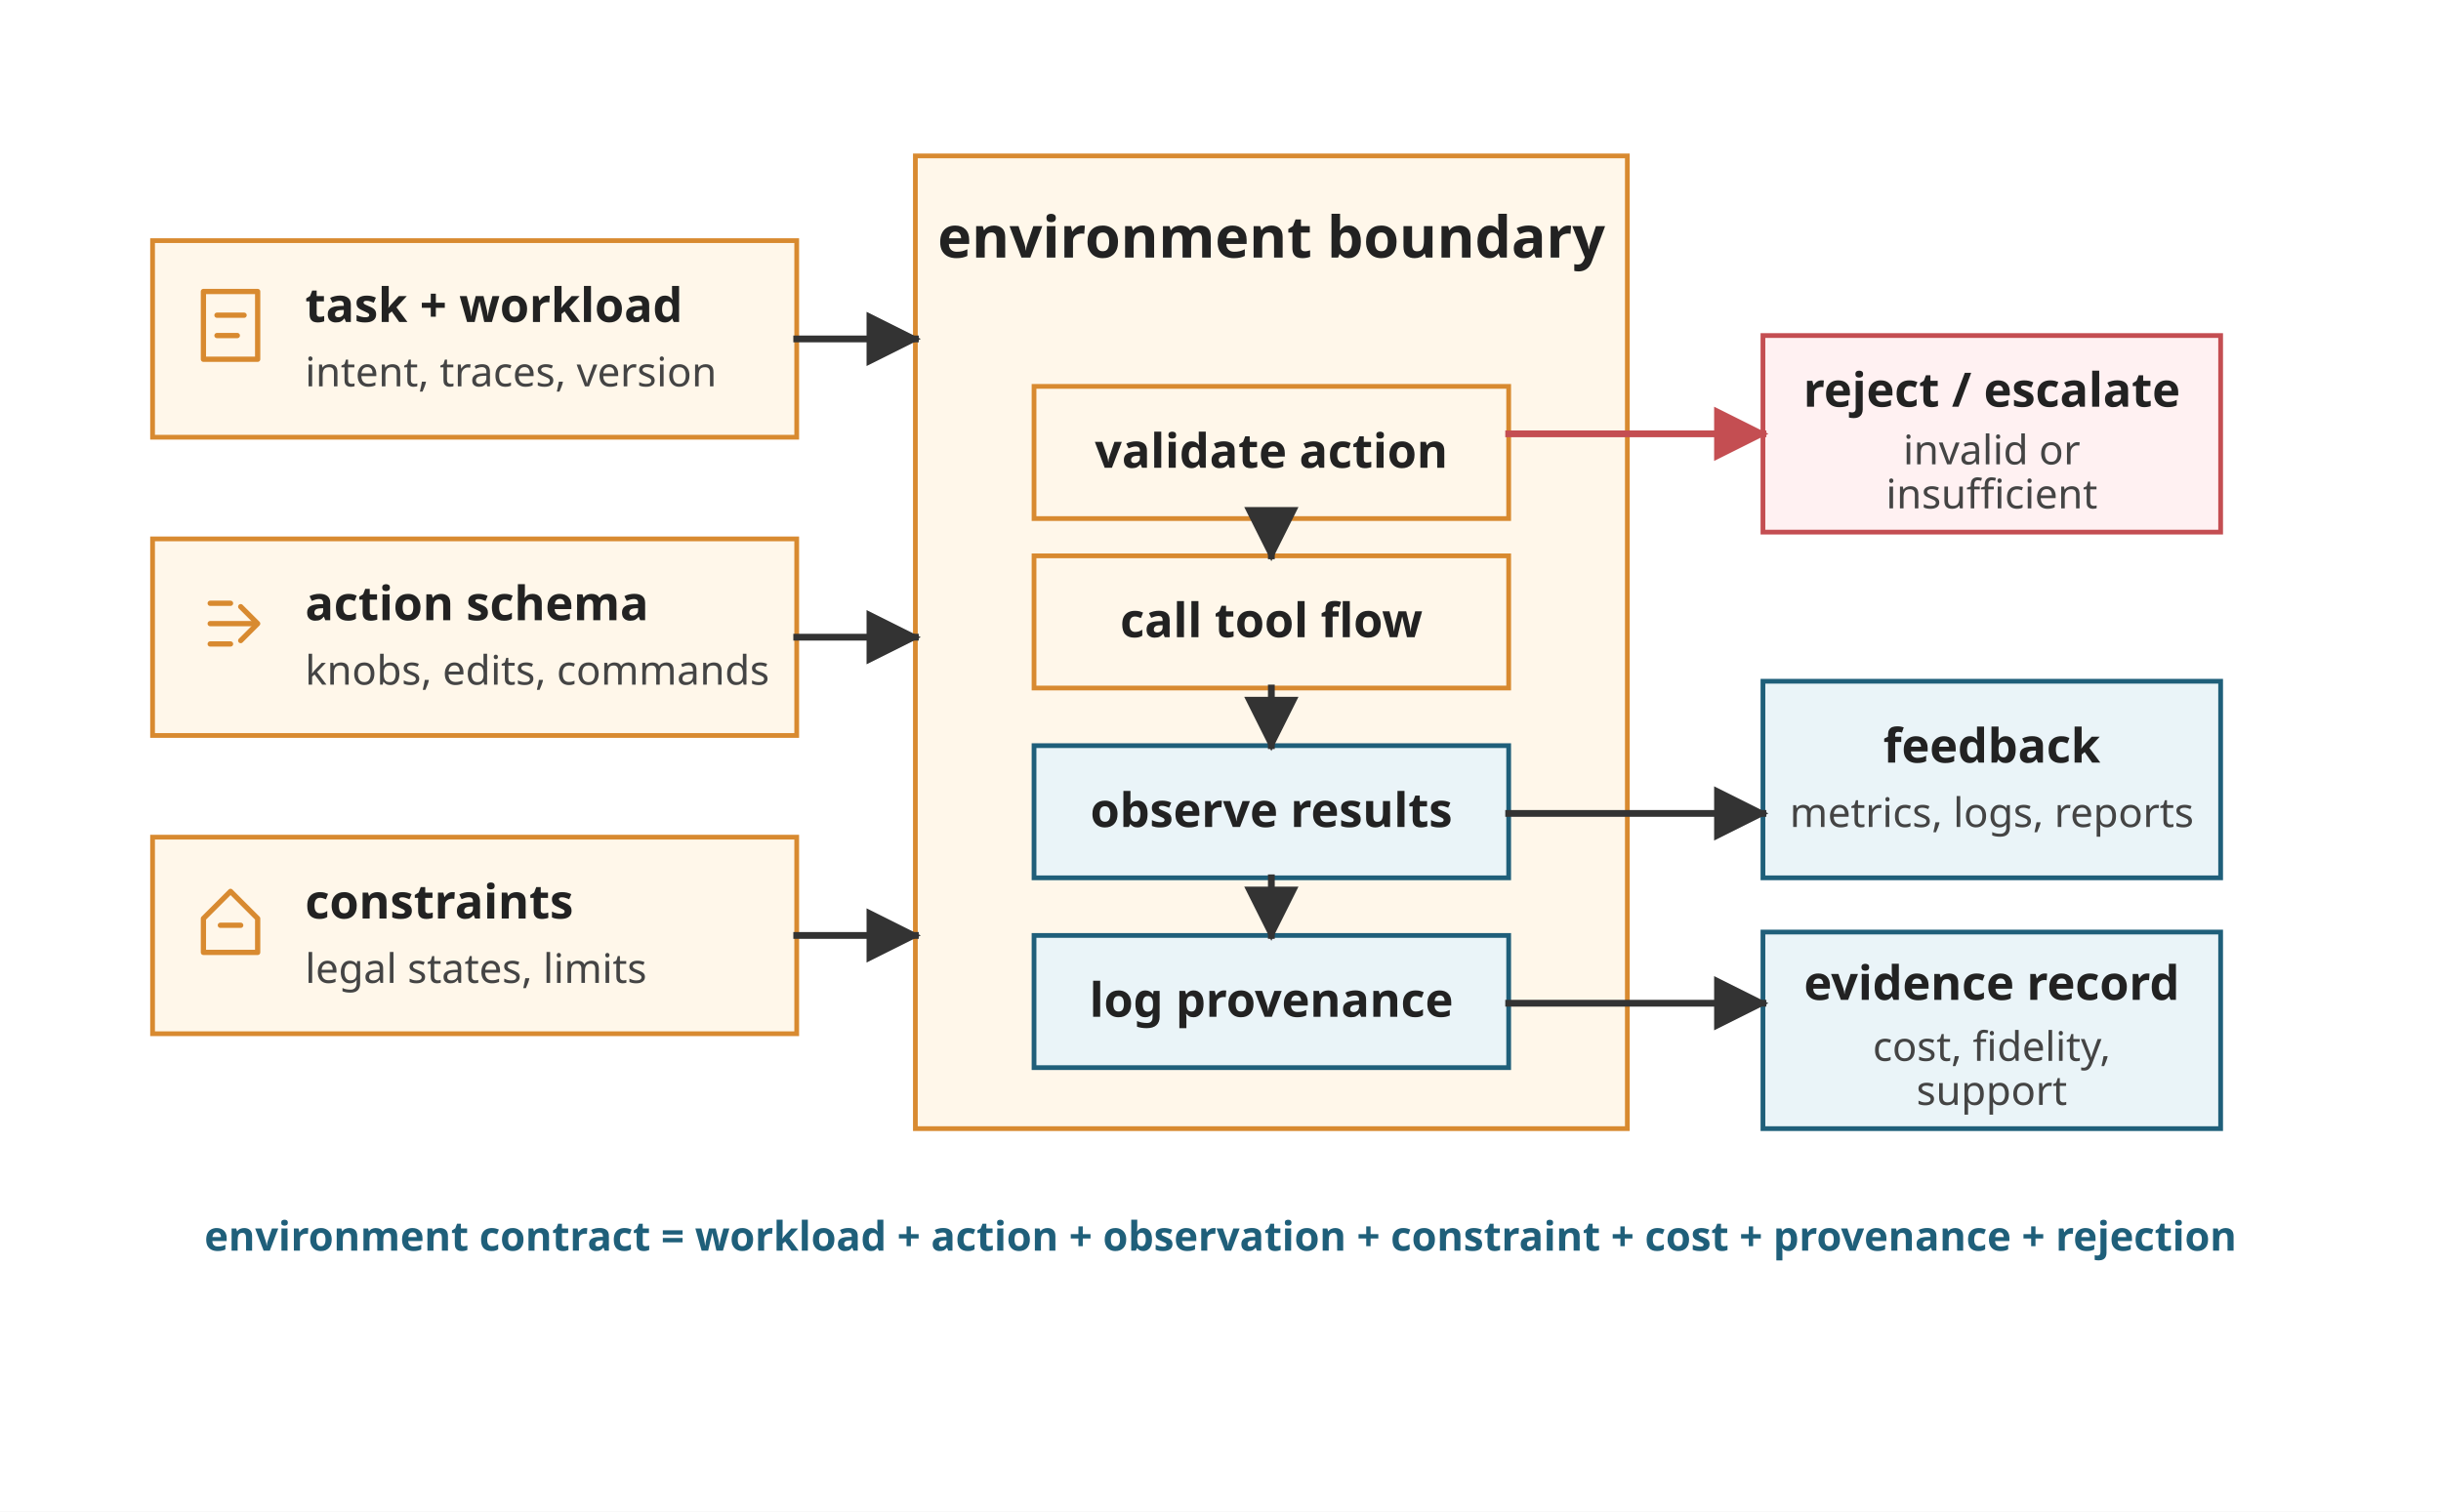
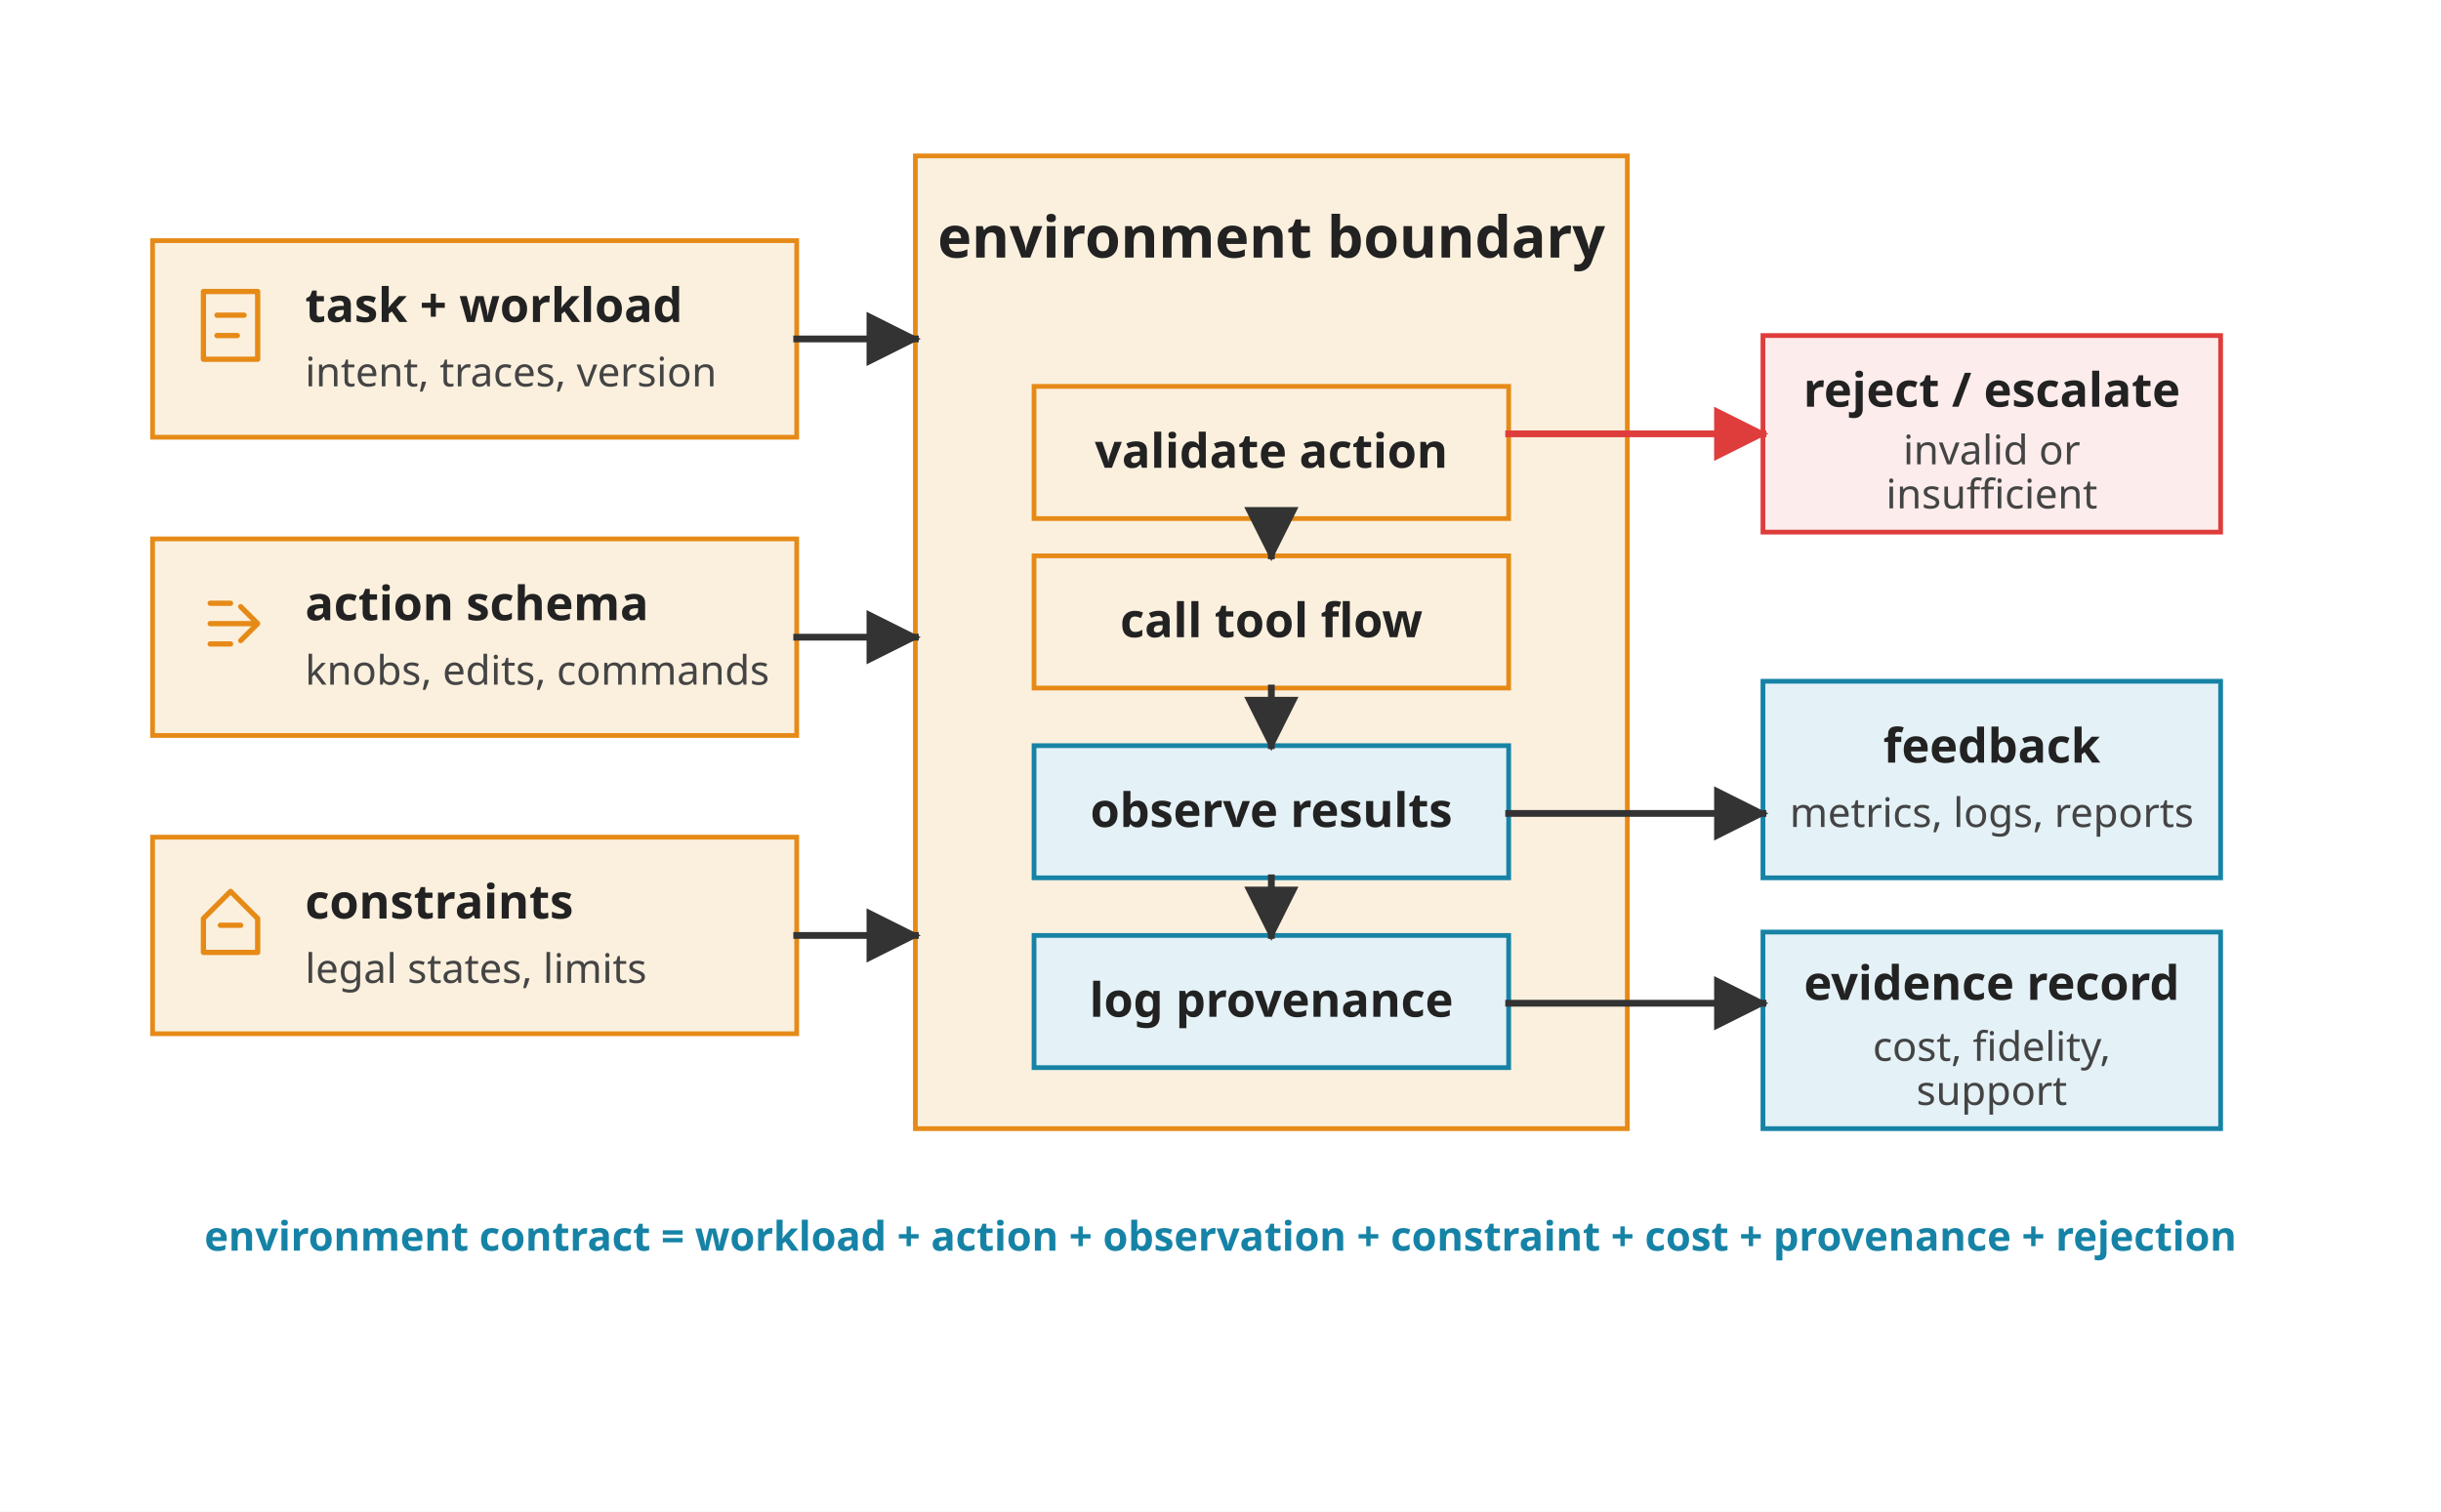
<svg xmlns="http://www.w3.org/2000/svg" viewBox="0 0 720 446" role="img">
  <defs>
    <marker id="arrow" viewBox="0 0 10 10" refX="9" refY="5" markerWidth="8" markerHeight="8" orient="auto">
      <path d="M 0 0 L 10 5 L 0 10 z" fill="#333333" />
    </marker>
    <marker id="arrow-red" viewBox="0 0 10 10" refX="9" refY="5" markerWidth="8" markerHeight="8" orient="auto">
-       <path d="M 0 0 L 10 5 L 0 10 z" fill="#C44E52" />
+       <path d="M 0 0 L 10 5 L 0 10 z" fill="#DE3D3C" />
    </marker>
    <style>
      .font { font-family: sans-serif; }
      .panel-title { font-size: 17px; font-weight: 700; fill: #222222; }
      .label { font-size: 14px; font-weight: 700; fill: #222222; }
      .small { font-size: 12px; fill: #444444; }
-       .note { font-size: 12px; font-weight: 700; fill: #1F5F7A; }
-       .input { fill: #FFF7EA; stroke: #D88A30; stroke-width: 1.4; }
-       .env { fill: #FFF7EA; stroke: #D88A30; stroke-width: 1.4; }
-       .tool { fill: #FFF7EA; stroke: #D88A30; stroke-width: 1.4; }
-       .feedback { fill: #EAF4F8; stroke: #1F5F7A; stroke-width: 1.4; }
-       .reject { fill: #FFF1F2; stroke: #C44E52; stroke-width: 1.4; }
+       .note { font-size: 12px; font-weight: 700; fill: #1683A6; }
+       .input { fill: #FBF0DE; stroke: #E68A17; stroke-width: 1.4; }
+       .env { fill: #FBF0DE; stroke: #E68A17; stroke-width: 1.4; }
+       .tool { fill: #FBF0DE; stroke: #E68A17; stroke-width: 1.4; }
+       .feedback { fill: #E4F1F6; stroke: #1683A6; stroke-width: 1.4; }
+       .reject { fill: #FDECEC; stroke: #DE3D3C; stroke-width: 1.4; }
      .arrow { stroke: #333333; stroke-width: 2; fill: none; stroke-linecap: square; stroke-linejoin: miter; }
-       .reject-arrow { stroke: #C44E52; stroke-width: 2; fill: none; stroke-linecap: square; stroke-linejoin: miter; }
+       .reject-arrow { stroke: #DE3D3C; stroke-width: 2; fill: none; stroke-linecap: square; stroke-linejoin: miter; }
      .glyph { fill: none; stroke: currentColor; stroke-width: 1.55; stroke-linecap: round; stroke-linejoin: round; }
-       .glyph-input { color: #D88A30; }
-       .glyph-env { color: #D88A30; }
-       .glyph-tool { color: #D88A30; }
-       .glyph-feedback { color: #1F5F7A; }
-       .glyph-reject { color: #C44E52; }
+       .glyph-input { color: #E68A17; }
+       .glyph-env { color: #E68A17; }
+       .glyph-tool { color: #E68A17; }
+       .glyph-feedback { color: #1683A6; }
+       .glyph-reject { color: #DE3D3C; }
    </style>
  </defs>
  <rect width="720" height="446" fill="#FFFFFF" />
  <g class="font" transform="translate(0,-54)">
    <rect class="input" x="45" y="125" width="190" height="58" />
    <g class="glyph glyph-input" transform="translate(60 140)">
      <rect x="0" y="0" width="16" height="20" />
      <path d="M 4 7 L 12 7" />
      <path d="M 4 13 L 10 13" />
    </g>
    <text class="label" x="90" y="149" text-anchor="start">task + workload</text>
    <text class="small" x="90" y="168" text-anchor="start">intent, traces, version</text>
    <rect class="input" x="45" y="213" width="190" height="58" />
    <g class="glyph glyph-input" transform="translate(60 228)">
      <path d="M 2 10 L 15 10" />
      <path d="M 11 5 L 16 10 L 11 15" />
      <path d="M 2 4 L 8 4" />
      <path d="M 2 16 L 8 16" />
    </g>
    <text class="label" x="90" y="237" text-anchor="start">action schema</text>
    <text class="small" x="90" y="256" text-anchor="start">knobs, edits, commands</text>
    <rect class="input" x="45" y="301" width="190" height="58" />
    <g class="glyph glyph-input" transform="translate(60 316)">
      <path d="M 8 1 L 16 9 L 16 19 L 0 19 L 0 9 Z" />
      <path d="M 5 11 L 11 11" />
    </g>
    <text class="label" x="90" y="325" text-anchor="start">constraints</text>
    <text class="small" x="90" y="344" text-anchor="start">legal states, limits</text>
    <rect class="env" x="270" y="100" width="210" height="287" />
    <text class="panel-title" x="375" y="130" text-anchor="middle">environment boundary</text>
    <rect class="env" x="305" y="168" width="140" height="39" />
    <text class="label" x="375" y="192" text-anchor="middle">validate action</text>
    <rect class="tool" x="305" y="218" width="140" height="39" />
    <text class="label" x="375" y="242" text-anchor="middle">call tool flow</text>
    <rect class="feedback" x="305" y="274" width="140" height="39" />
    <text class="label" x="375" y="298" text-anchor="middle">observe results</text>
    <rect class="feedback" x="305" y="330" width="140" height="39" />
    <text class="label" x="375" y="354" text-anchor="middle">log provenance</text>
    <rect class="reject" x="520" y="153" width="135" height="58" />
    <text class="label" x="587.5" y="174" text-anchor="middle">reject / escalate</text>
    <text class="small" x="587.5" y="191" text-anchor="middle">invalid or</text>
    <text class="small" x="587.5" y="204" text-anchor="middle">insufficient</text>
    <rect class="feedback" x="520" y="255" width="135" height="58" />
    <text class="label" x="587.5" y="279" text-anchor="middle">feedback</text>
    <text class="small" x="587.5" y="298" text-anchor="middle">metrics, logs, reports</text>
    <rect class="feedback" x="520" y="329" width="135" height="58" />
    <text class="label" x="587.5" y="349" text-anchor="middle">evidence record</text>
    <text class="small" x="587.5" y="367" text-anchor="middle">cost, fidelity,</text>
    <text class="small" x="587.5" y="380" text-anchor="middle">support</text>
    <line class="arrow" x1="235" y1="154" x2="270" y2="154" marker-end="url(#arrow)" />
    <line class="arrow" x1="235" y1="242" x2="270" y2="242" marker-end="url(#arrow)" />
    <line class="arrow" x1="235" y1="330" x2="270" y2="330" marker-end="url(#arrow)" />
    <line class="reject-arrow" x1="445" y1="182" x2="520" y2="182" marker-end="url(#arrow-red)" />
    <line class="arrow" x1="445" y1="294" x2="520" y2="294" marker-end="url(#arrow)" />
    <line class="arrow" x1="445" y1="350" x2="520" y2="350" marker-end="url(#arrow)" />
    <line class="arrow" x1="375" y1="207" x2="375" y2="218" marker-end="url(#arrow)" />
    <line class="arrow" x1="375" y1="257" x2="375" y2="274" marker-end="url(#arrow)" />
    <line class="arrow" x1="375" y1="313" x2="375" y2="330" marker-end="url(#arrow)" />
    <text class="note" x="360" y="423" text-anchor="middle">environment contract = workload + action + observation + constraint + cost + provenance + rejection</text>
  </g>
</svg>
